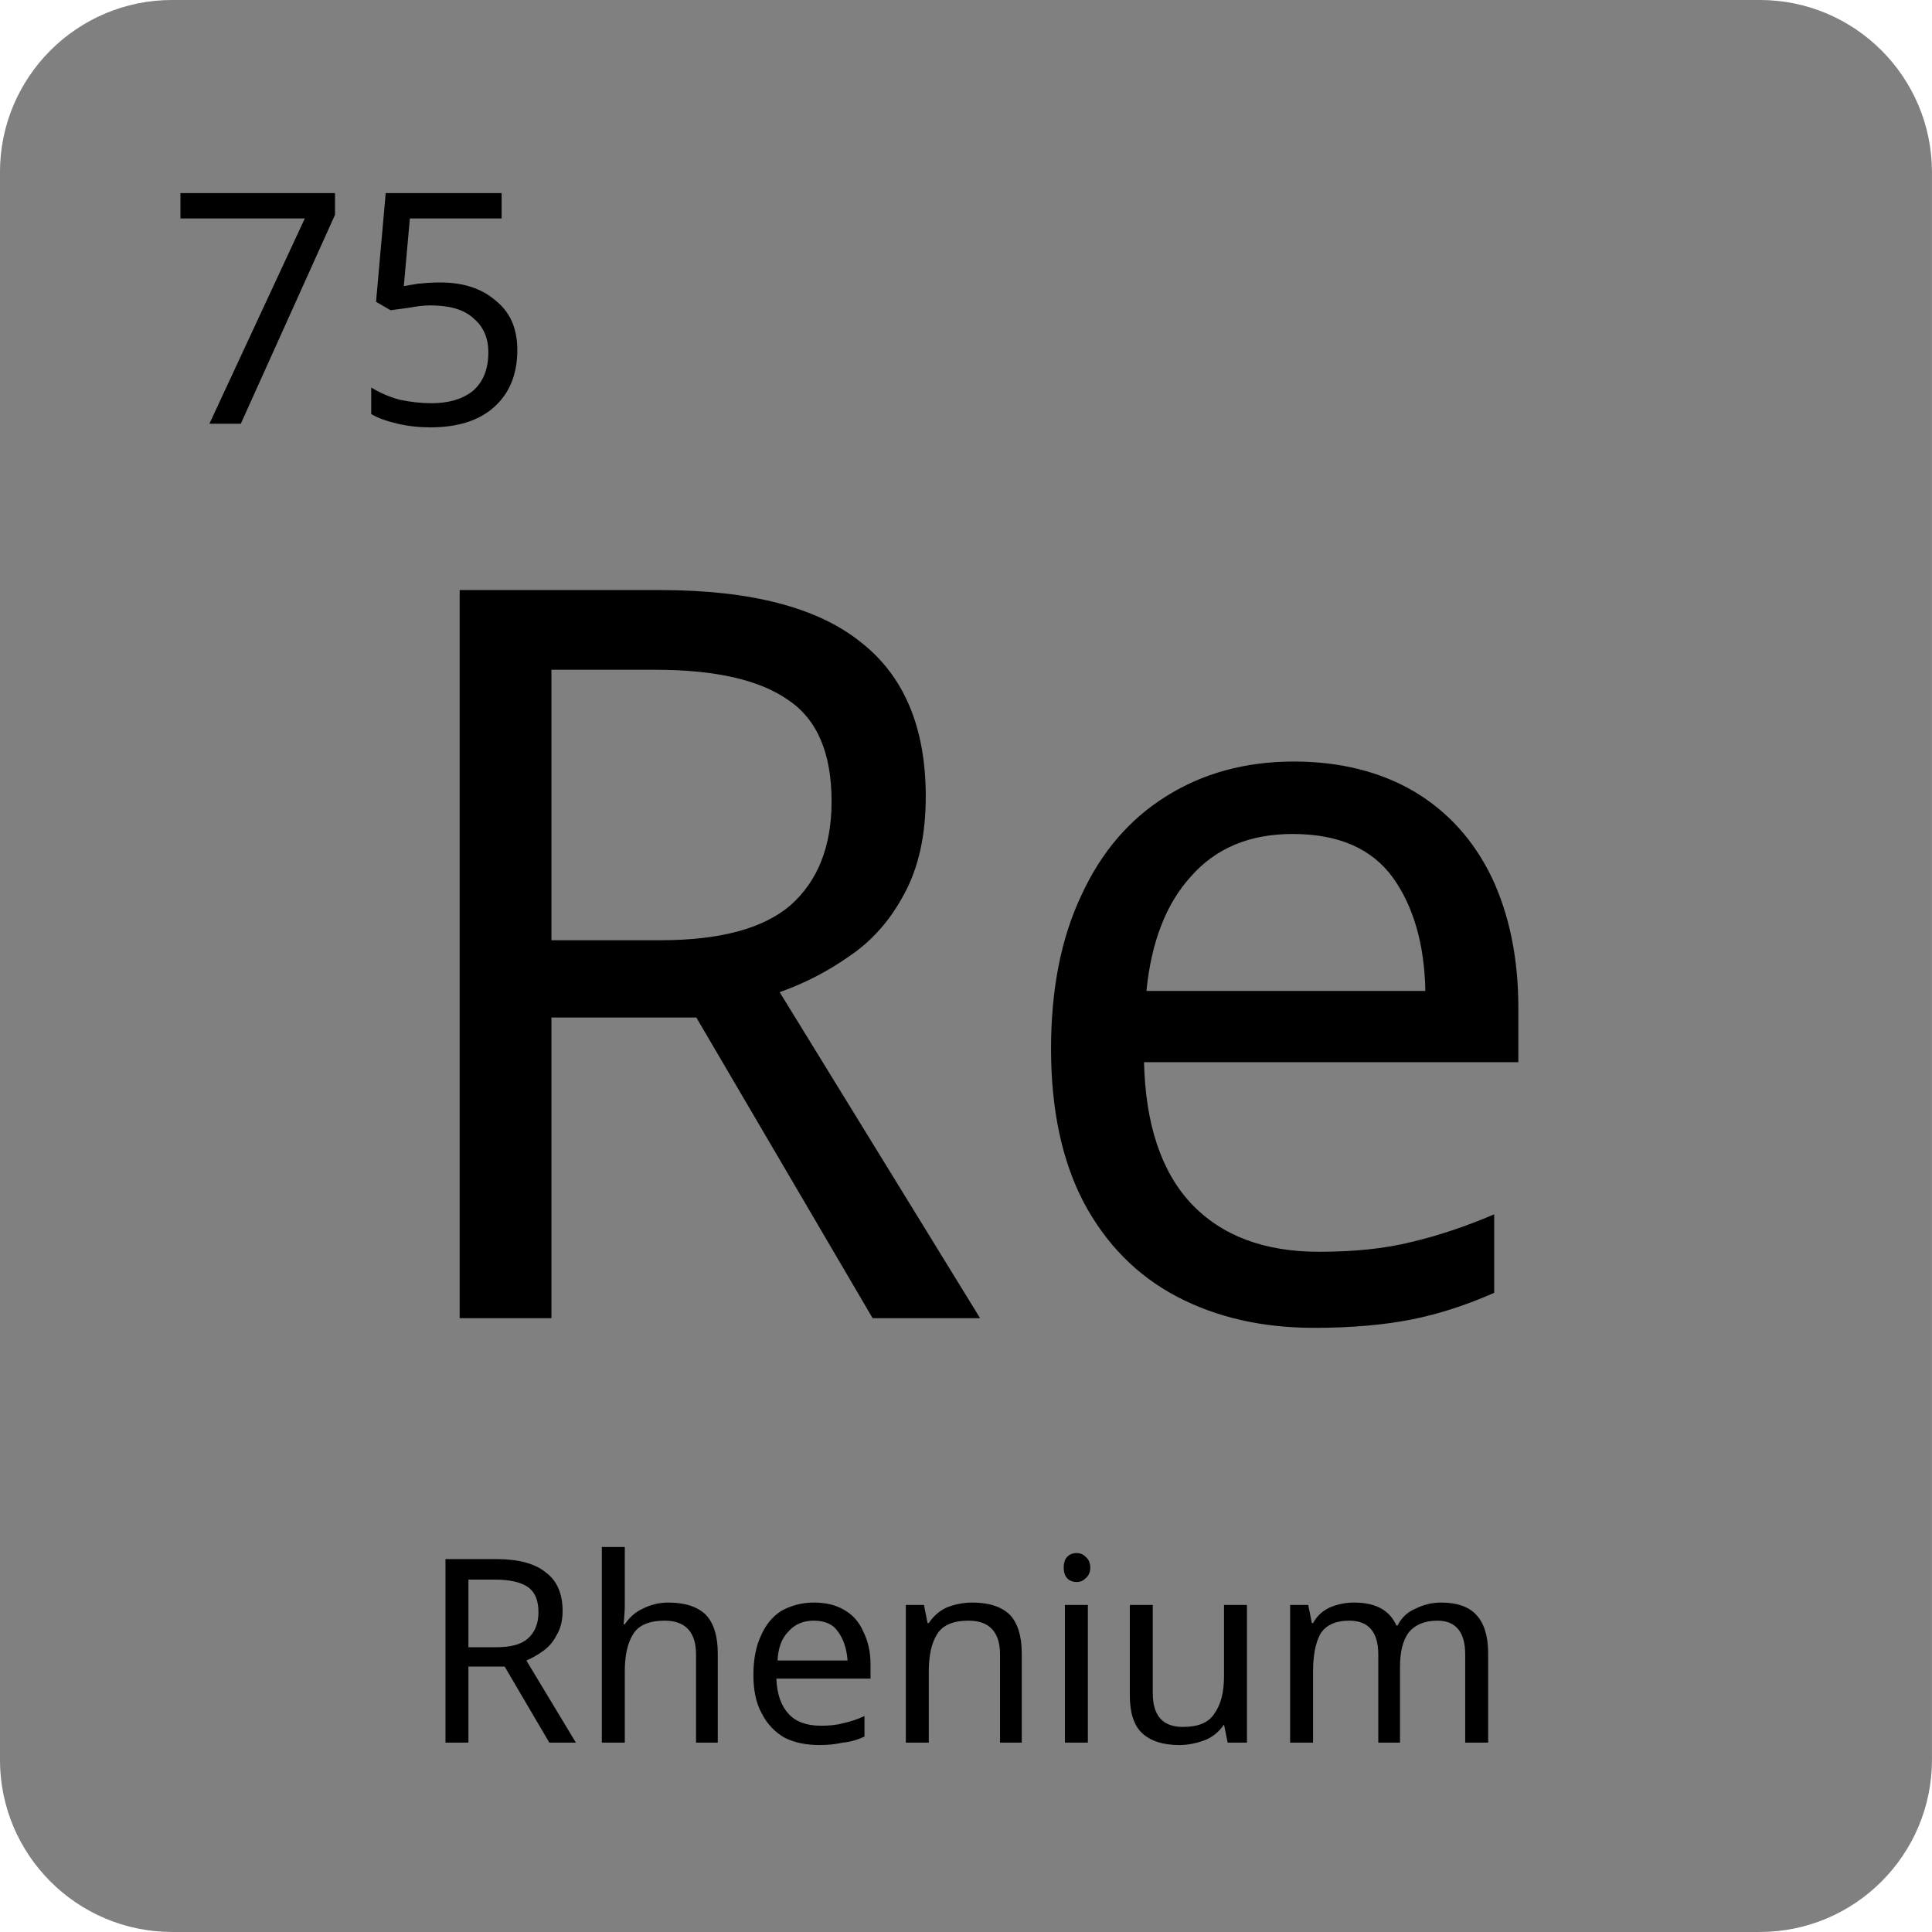
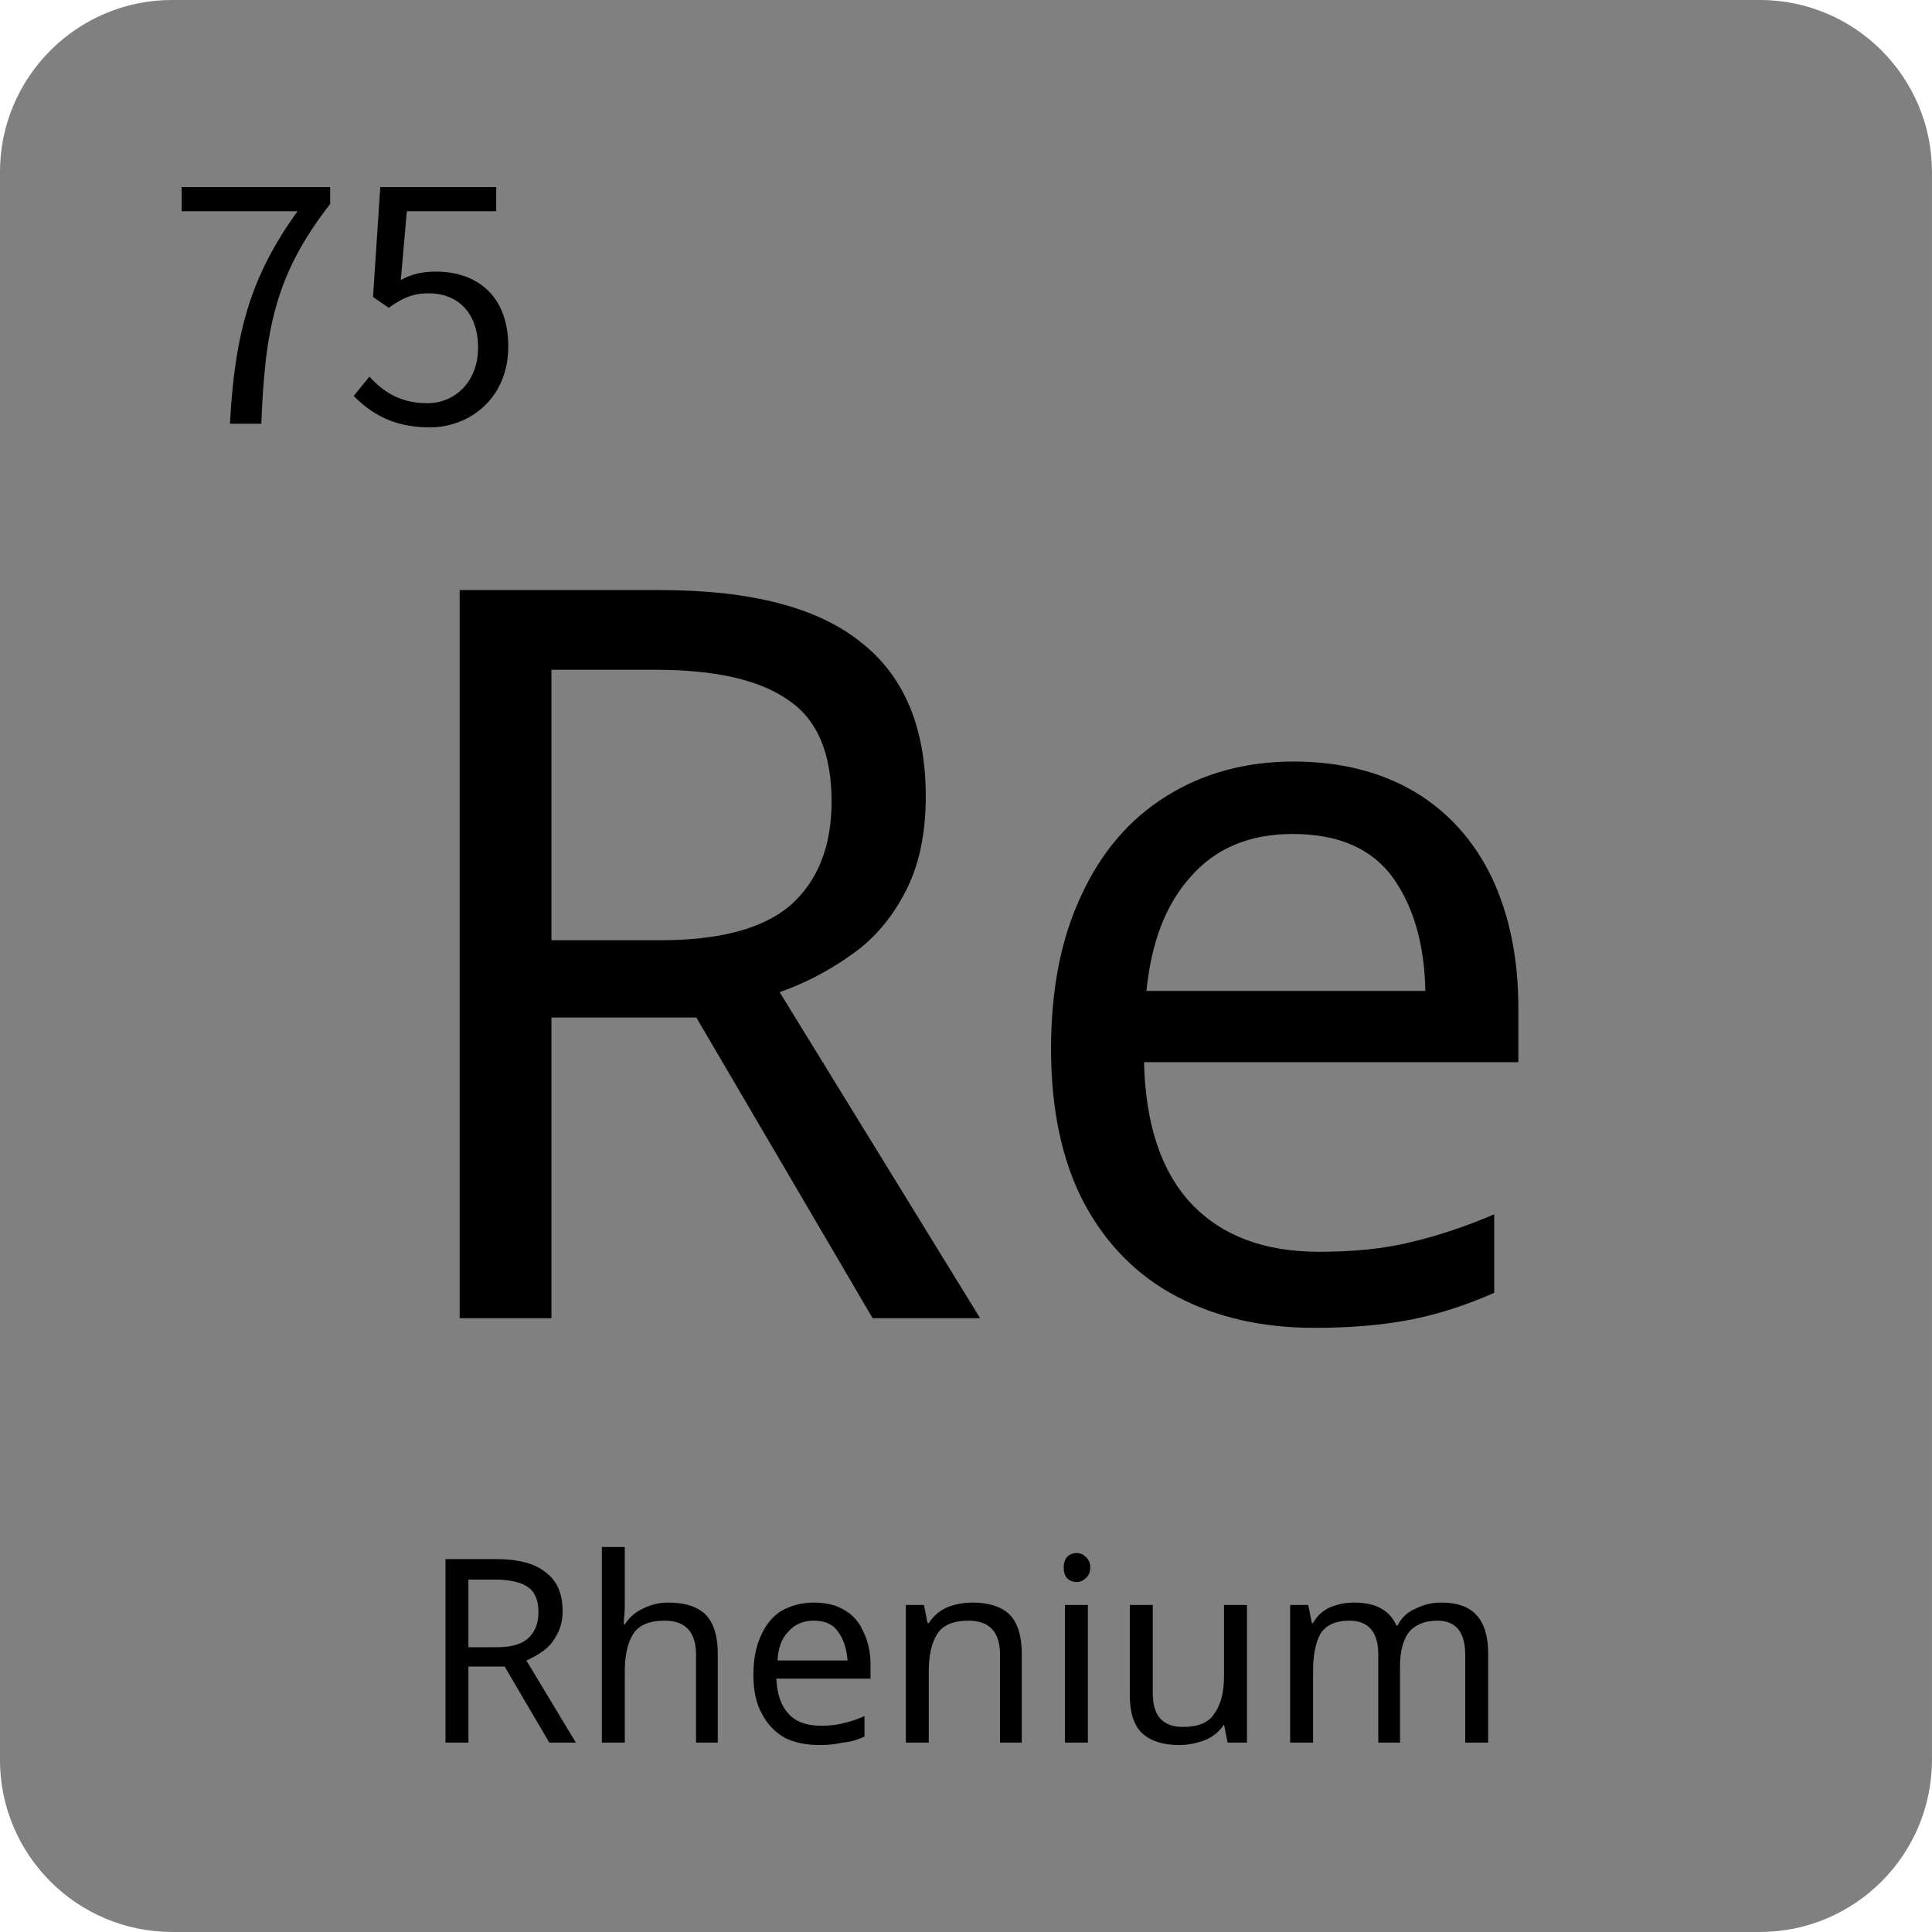
<svg height="30mm" viewBox="0 0 30 30" width="30mm">
  <g transform="matrix(1.2 0 0 1.2 -48.98572 -91.45)">
    <rect fill="gray" height="25" rx="2.229" ry="2.229" width="25" x="40.821" y="76.208" />
    <text font-family="sans-serif" font-size="13.208" font-weight="400" letter-spacing="0" stroke-width=".182" style="line-height:1.25" text-anchor="middle" word-spacing="0" x="53.321" y="92.862">
      <tspan id="sym" style="text-align:center" x="53.321" y="93.262"> Re </tspan>
    </text>
-     <text font-family="sans-serif" font-size="4.182" font-weight="400" letter-spacing="0" stroke-width=".165" style="line-height:1.25" word-spacing="0" x="43.97" y="81.692">
-       <tspan id="number" x="42.97" y="81.692">75</tspan>
+     <text font-family="courier" font-size="4.182" font-weight="400" letter-spacing="0" stroke-width=".165" style="line-height:1.25" word-spacing="0" x="43.97" y="81.692">
+       <tspan font-family="Noto Sans CJK JP" id="number" style="-inkscape-font-specification:'Noto Sans CJK JP'" x="42.97" y="81.692">75</tspan>
    </text>
    <text font-family="Padauk Book" font-size="3.962" font-weight="400" letter-spacing="0" stroke-width=".165" style="line-height:1.25" word-spacing="0" x="53.303" y="98.755">
      <tspan font-family="Noto Color Emoji" font-size="3.328" id="name" text-anchor="middle" x="53.303" y="98.755"> Rhenium</tspan>
    </text>
  </g>
</svg>
